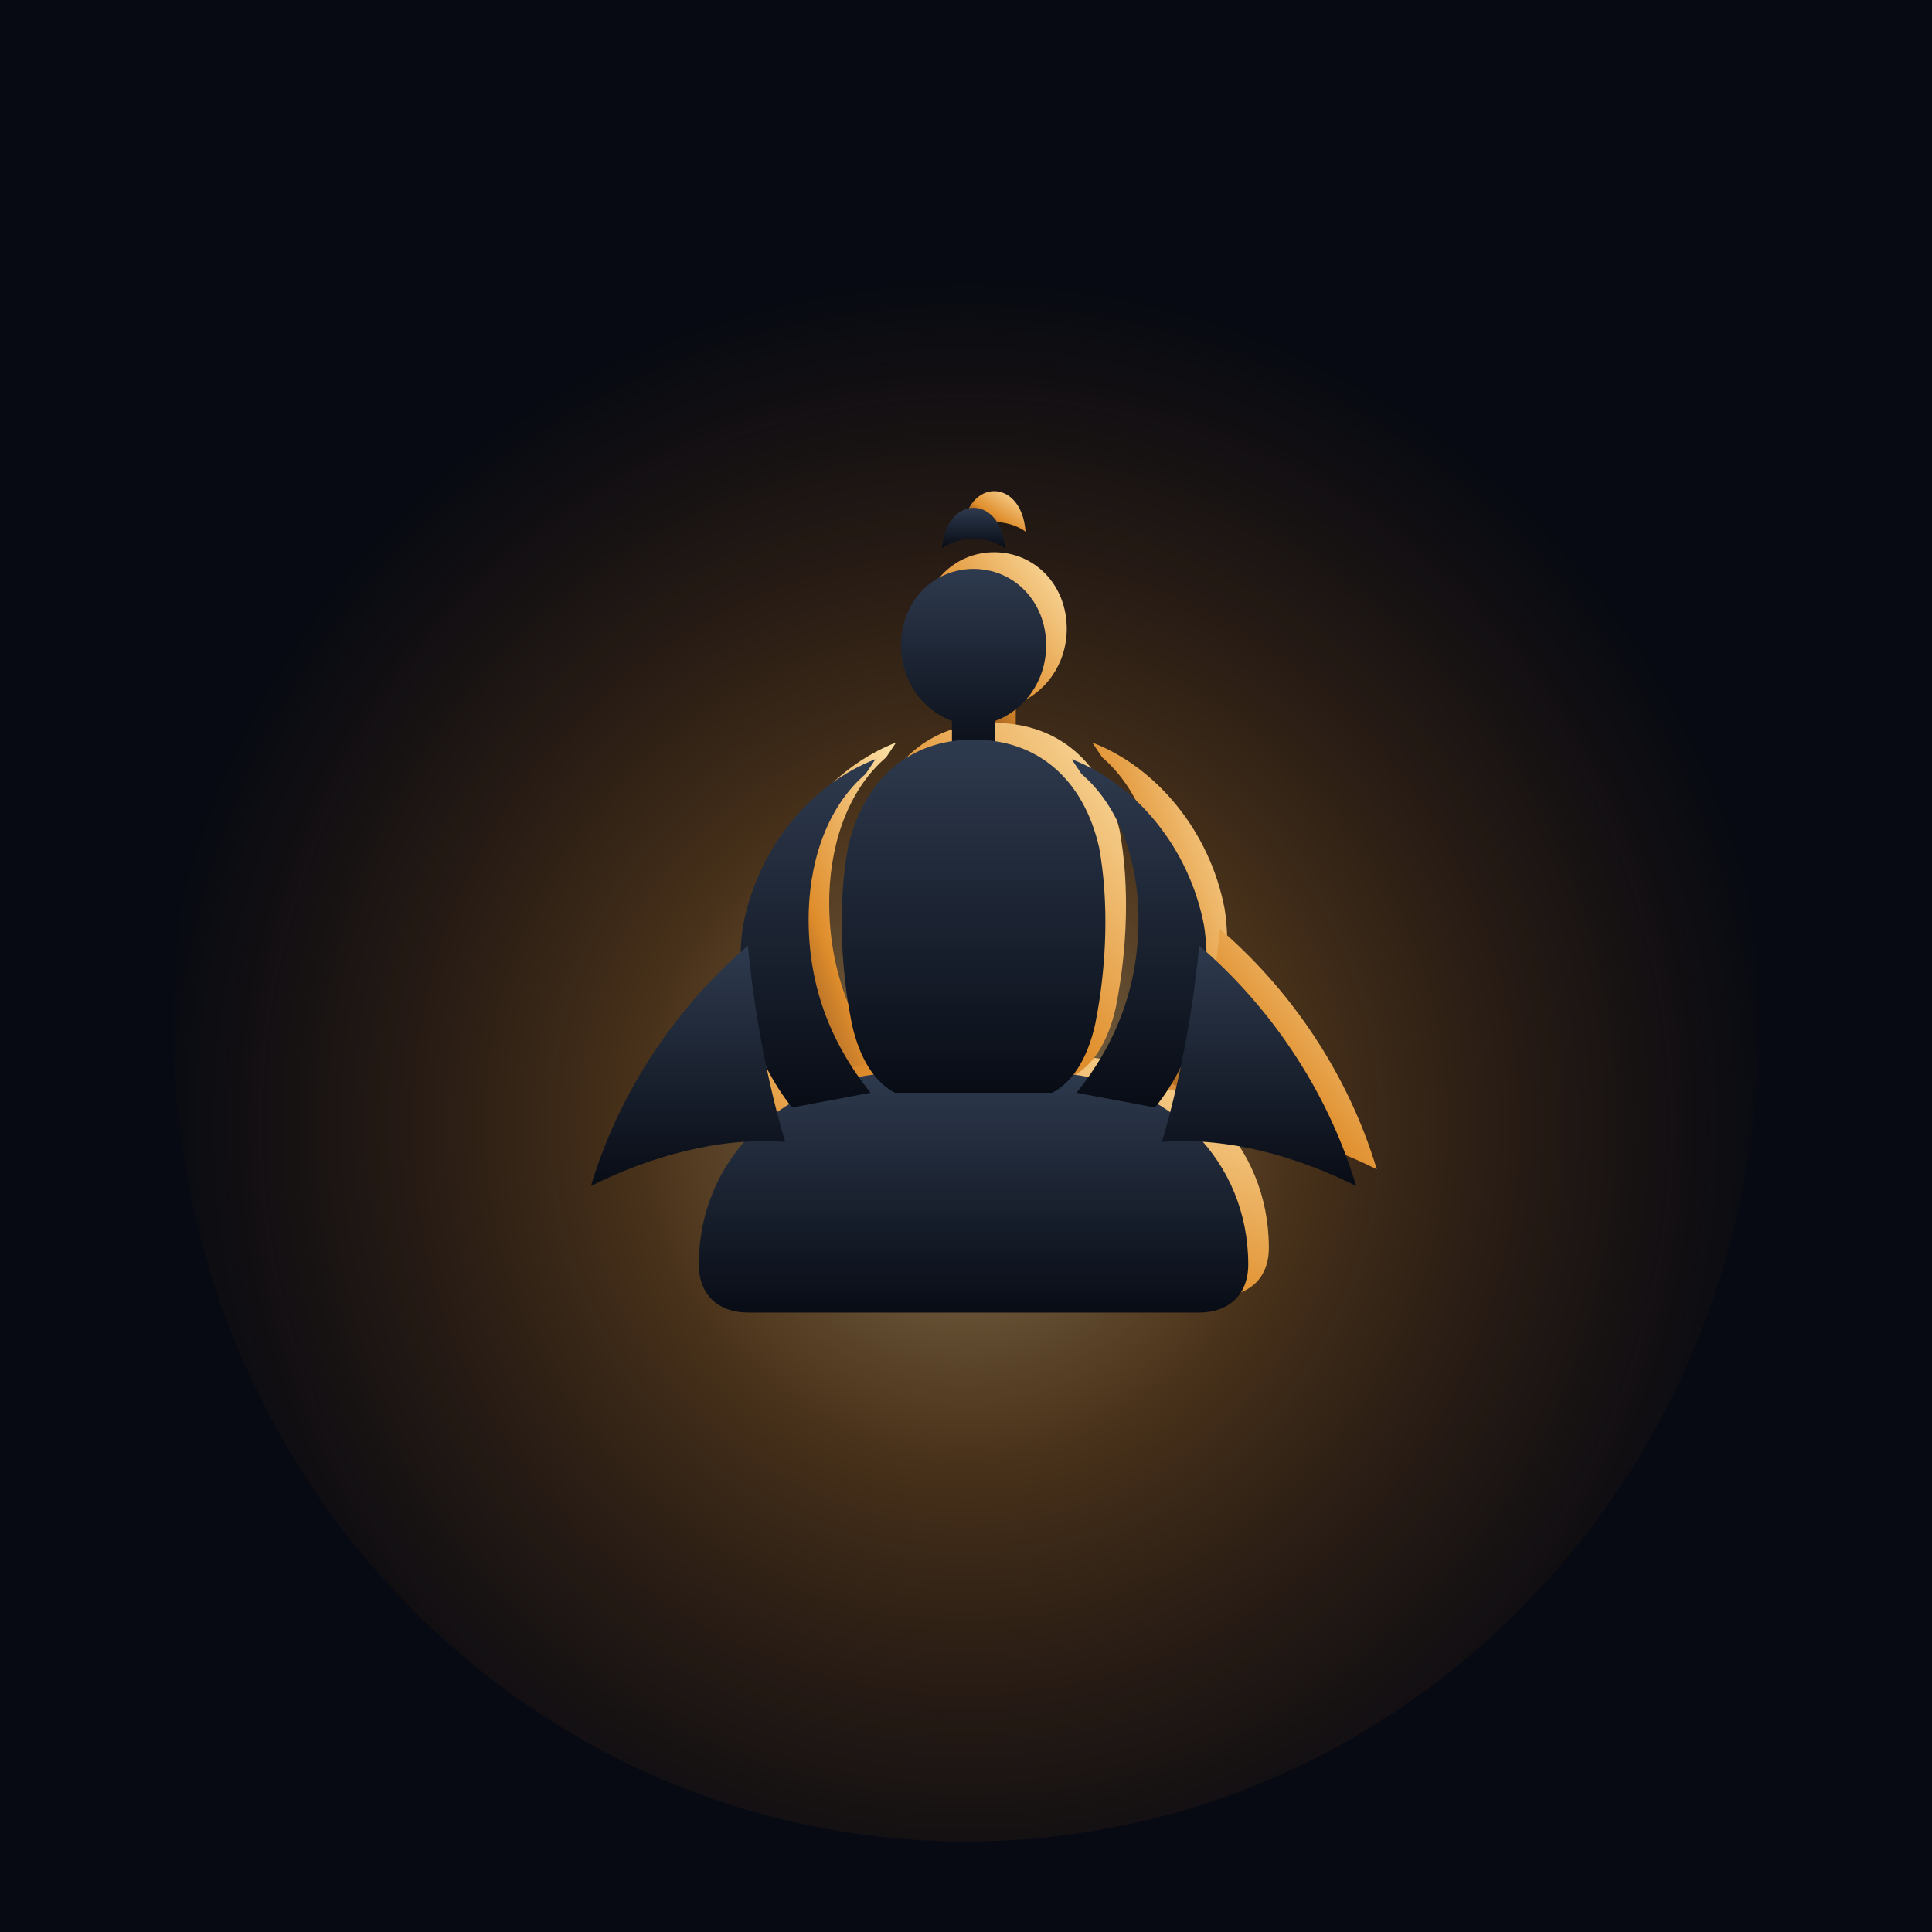
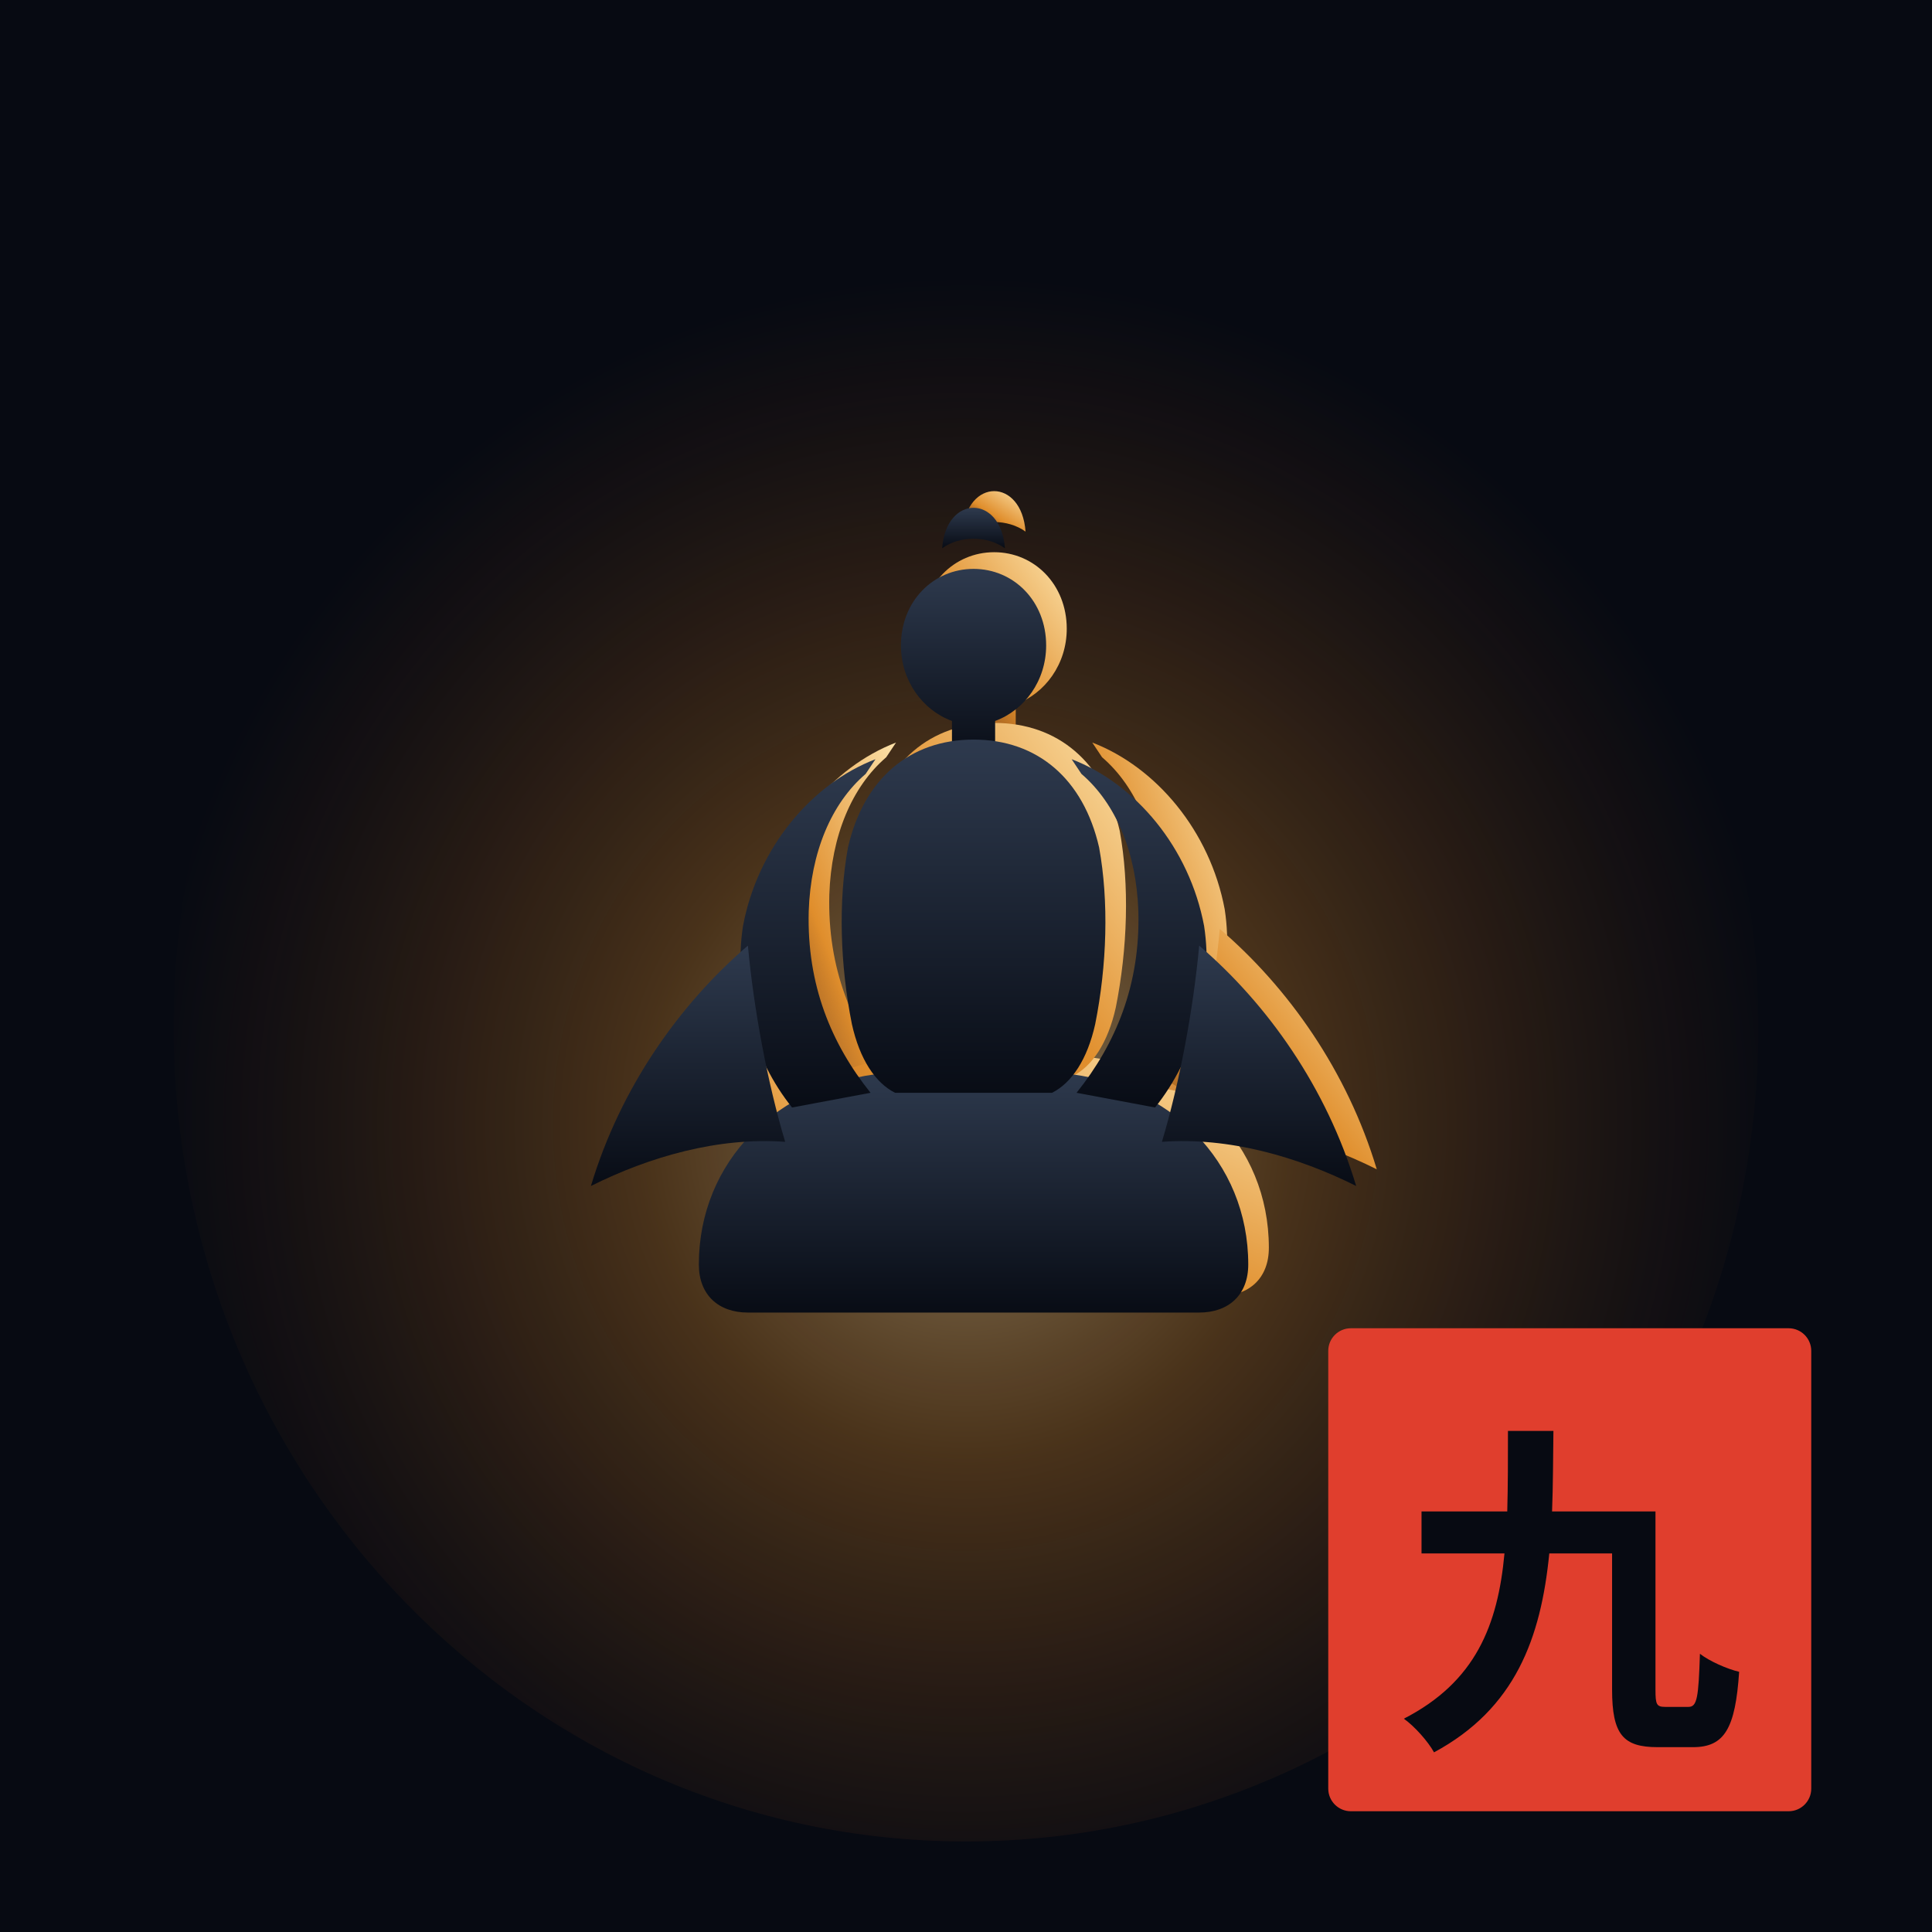
<svg xmlns="http://www.w3.org/2000/svg" viewBox="0 0 512 512">
  <defs>
    <radialGradient id="a" cx="50%" cy="56%" r="52%">
      <stop offset="0%" stop-color="#FCE2AA" stop-opacity=".55" />
      <stop offset="40%" stop-color="#E08E2C" stop-opacity=".3" />
      <stop offset="100%" stop-color="#A64F12" stop-opacity="0" />
    </radialGradient>
    <linearGradient id="b" x1="1" y1="0" x2="0" y2="1">
      <stop offset="0%" stop-color="#FCE2AA" />
      <stop offset="55%" stop-color="#E08E2C" />
      <stop offset="100%" stop-color="#A64F12" stop-opacity=".2" />
    </linearGradient>
    <linearGradient id="c" x1="0" y1="0" x2="0" y2="1">
      <stop offset="0%" stop-color="#2E3A4E" />
      <stop offset="100%" stop-color="#080C15" />
    </linearGradient>
  </defs>
  <rect width="512" height="512" fill="#070A12" />
  <ellipse cx="256" cy="272" rx="210" ry="216" fill="url(#a)" />
  <g transform="translate(128 118) scale(2.6)">
    <g transform="translate(2.1 -1.7)" fill="url(#b)">
      <path d="M46.8 10.5C47.2 5 52.8 5 53.2 10.5C51.4 9.2 48.6 9.2 46.8 10.5Z" />
      <path d="M50 12.6C45.9 12.6 42.6 15.9 42.6 20.4C42.6 24 44.8 27 47.8 28.1L47.8 32.5L52.2 32.5L52.2 28.1C55.2 27 57.4 24 57.4 20.4C57.4 15.9 54.1 12.6 50 12.6Z" />
      <path d="M22 83.5C22 73 30 65 41 64C46 63.5 54 63.5 59 64C70 65 78 73 78 83.5C78 86.6 76 88.4 73 88.4L27 88.4C24 88.4 22 86.6 22 83.5Z" />
      <path d="M50 30C43.5 30 38.8 34 37.2 41C36.2 46.5 36.4 53 37.6 59C38.4 62.6 40 65 42 66L58 66C60 65 61.6 62.6 62.4 59C63.6 53 63.8 46.5 62.8 41C61.2 34 56.5 30 50 30Z" />
      <path d="M40 32C33.5 34.5 28 41 26.5 49C25.5 55.5 27.5 62.5 31.5 67.5L39.5 66C35.5 61 33 55 33.2 47.5C33.4 41.5 35.5 36.5 39 33.5Z" />
      <path d="M60 32C66.5 34.5 72 41 73.5 49C74.5 55.5 72.5 62.5 68.5 67.5L60.5 66C64.5 61 67 55 66.8 47.5C66.6 41.5 64.5 36.5 61 33.5Z" />
      <path d="M27 51C20 57 14 65.5 11 75.5C17 72.5 24 70.5 30.8 71C29 65 27.6 57.5 27 51Z" />
      <path d="M73 51C80 57 86 65.5 89 75.5C83 72.5 76 70.5 69.2 71C71 65 72.4 57.5 73 51Z" />
    </g>
    <g fill="url(#c)">
      <path d="M46.8 10.5C47.2 5 52.8 5 53.2 10.5C51.4 9.2 48.6 9.2 46.8 10.5Z" />
      <path d="M50 12.6C45.9 12.6 42.6 15.9 42.6 20.4C42.6 24 44.8 27 47.8 28.1L47.8 32.5L52.2 32.5L52.2 28.1C55.2 27 57.4 24 57.4 20.4C57.4 15.9 54.1 12.6 50 12.6Z" />
      <path d="M22 83.5C22 73 30 65 41 64C46 63.5 54 63.5 59 64C70 65 78 73 78 83.5C78 86.6 76 88.4 73 88.4L27 88.4C24 88.4 22 86.6 22 83.5Z" />
      <path d="M50 30C43.5 30 38.8 34 37.2 41C36.2 46.5 36.4 53 37.6 59C38.4 62.6 40 65 42 66L58 66C60 65 61.6 62.6 62.4 59C63.6 53 63.8 46.5 62.8 41C61.2 34 56.5 30 50 30Z" />
      <path d="M40 32C33.5 34.5 28 41 26.5 49C25.5 55.5 27.5 62.5 31.5 67.5L39.5 66C35.5 61 33 55 33.2 47.5C33.4 41.5 35.5 36.5 39 33.5Z" />
      <path d="M60 32C66.5 34.5 72 41 73.5 49C74.5 55.5 72.5 62.5 68.5 67.5L60.5 66C64.5 61 67 55 66.8 47.5C66.6 41.5 64.5 36.5 61 33.5Z" />
      <path d="M27 51C20 57 14 65.5 11 75.5C17 72.5 24 70.5 30.8 71C29 65 27.6 57.5 27 51Z" />
      <path d="M73 51C80 57 86 65.5 89 75.5C83 72.5 76 70.5 69.2 71C71 65 72.4 57.5 73 51Z" />
    </g>
  </g>
+   <g transform="translate(352 352)">
+     <rect x="0" y="0" width="128" height="128" rx="6" fill="#E03E2D" />
+     <text x="64" y="64" fill="#070A12" font-family="Noto Serif SC, Songti SC, serif" font-weight="700" font-size="92" text-anchor="middle" dominant-baseline="central">九</text>
+   </g>
</svg>
